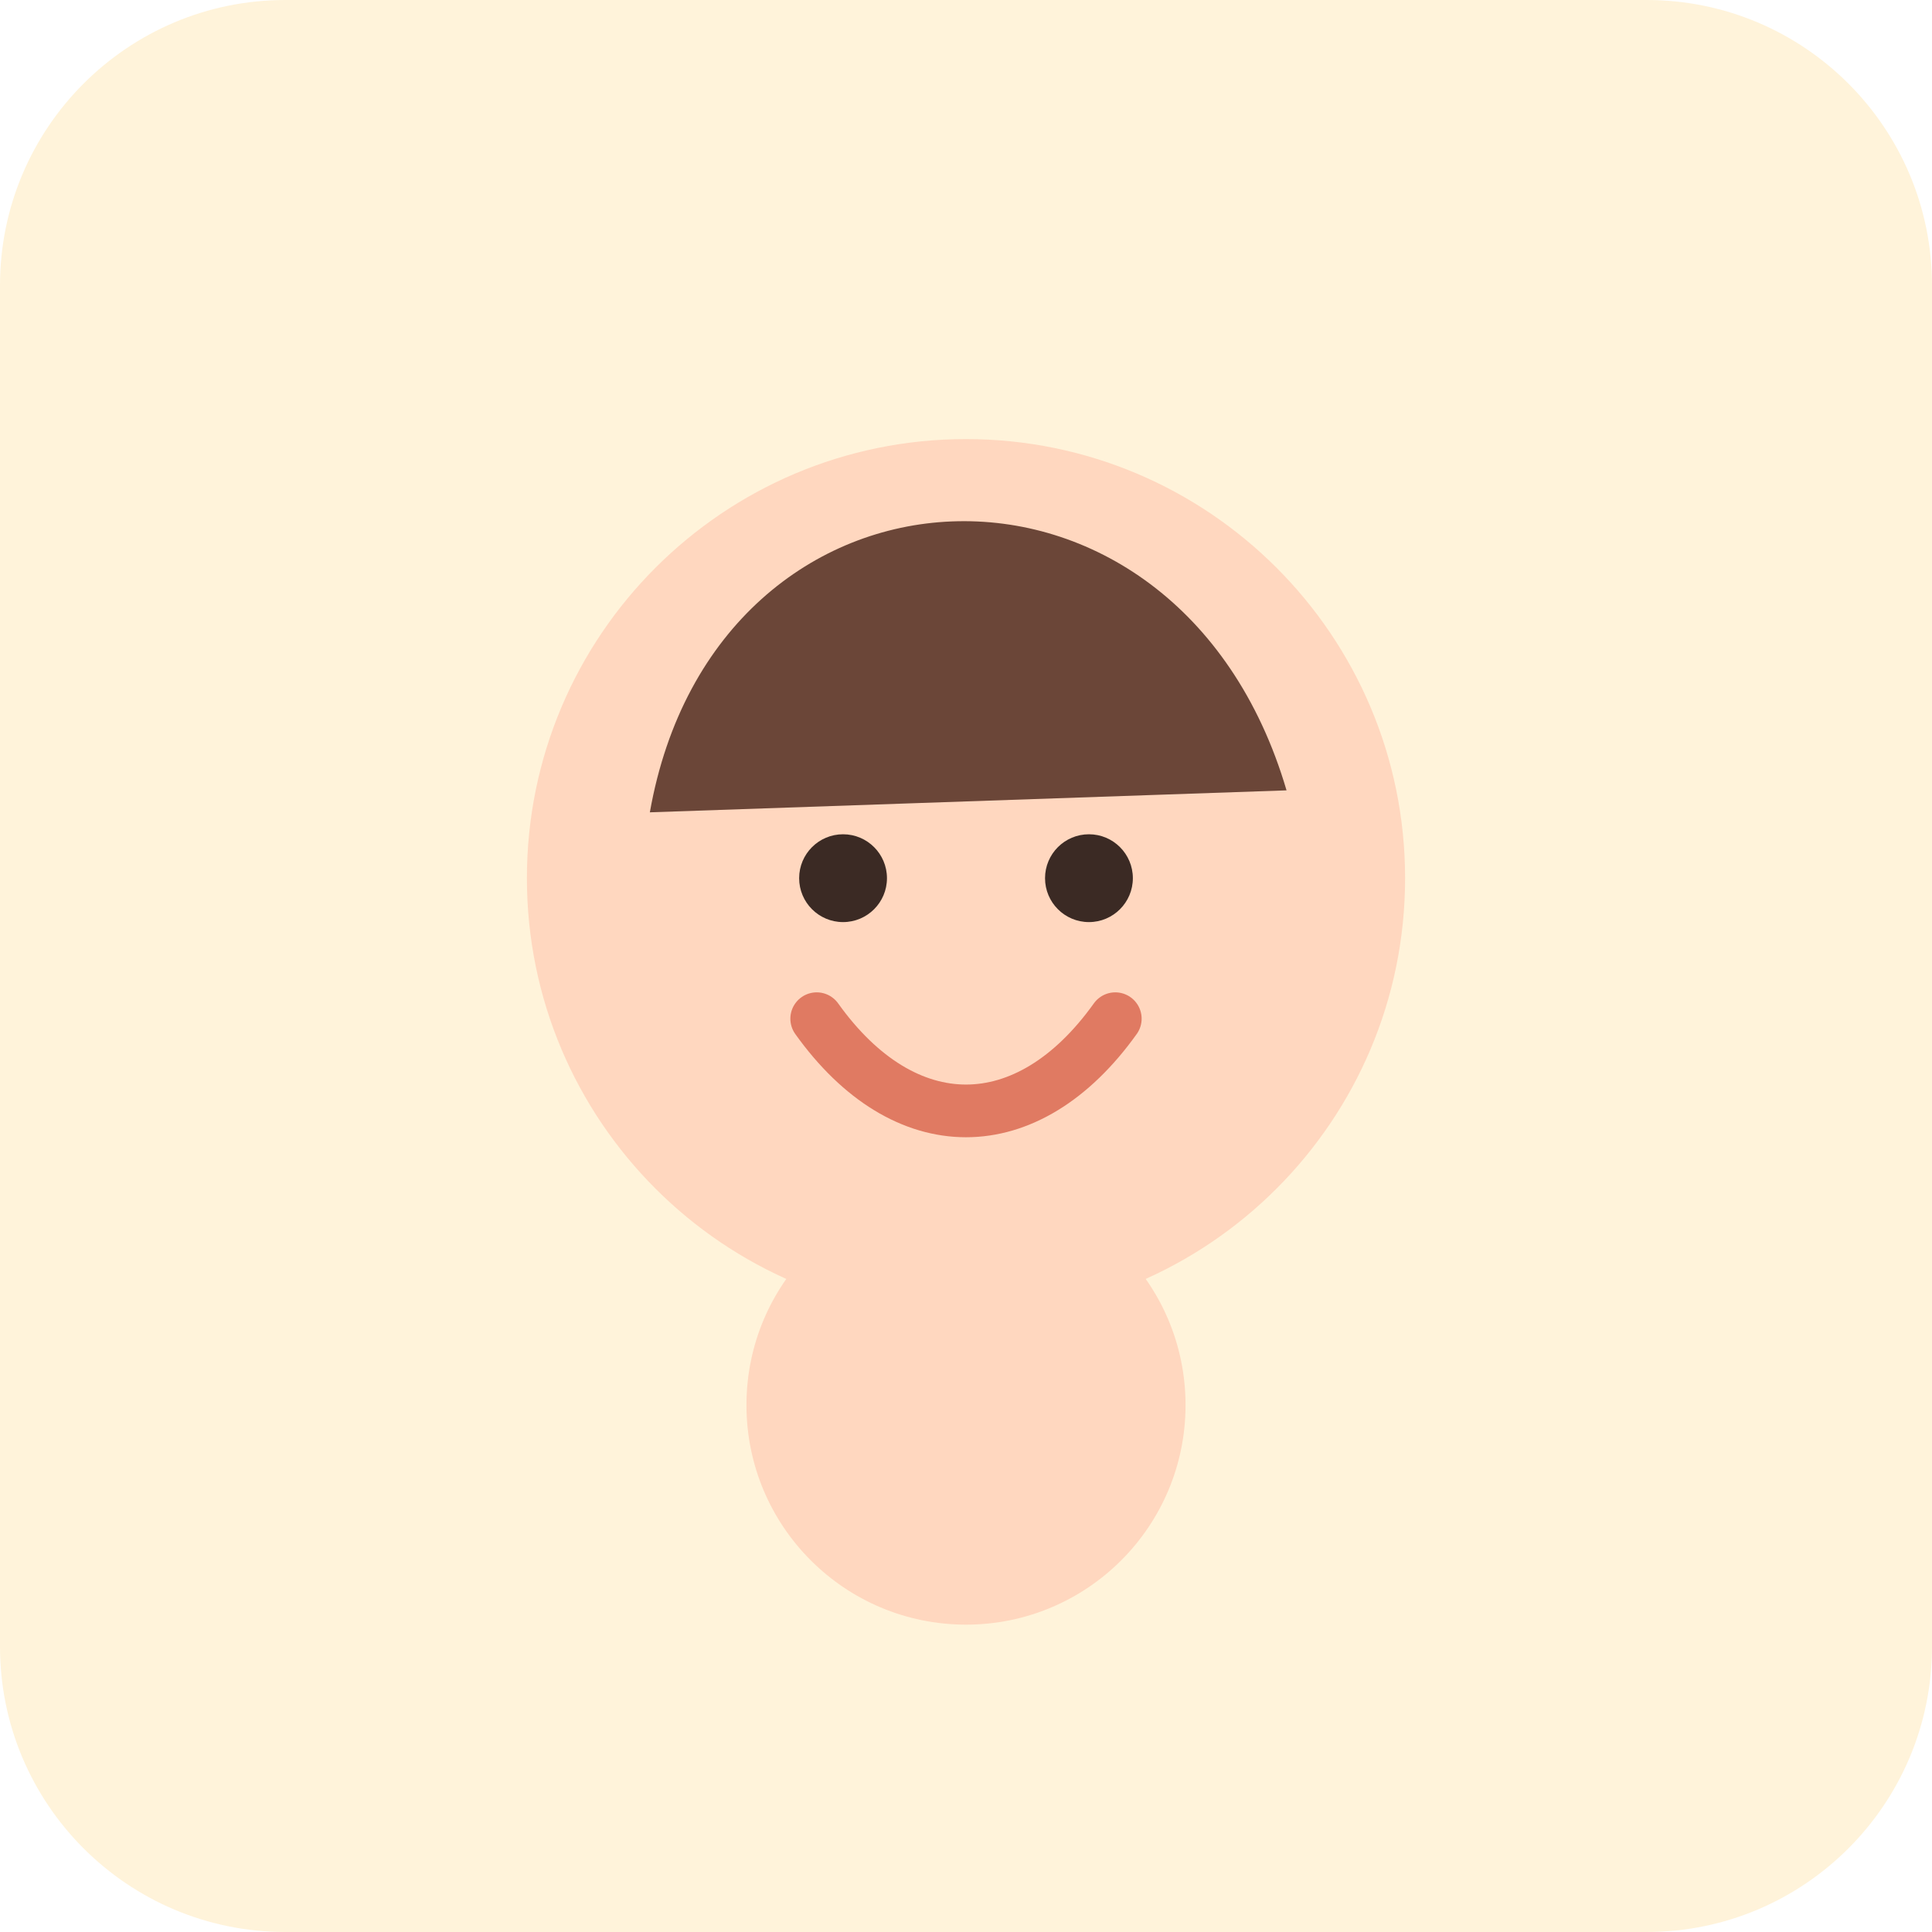
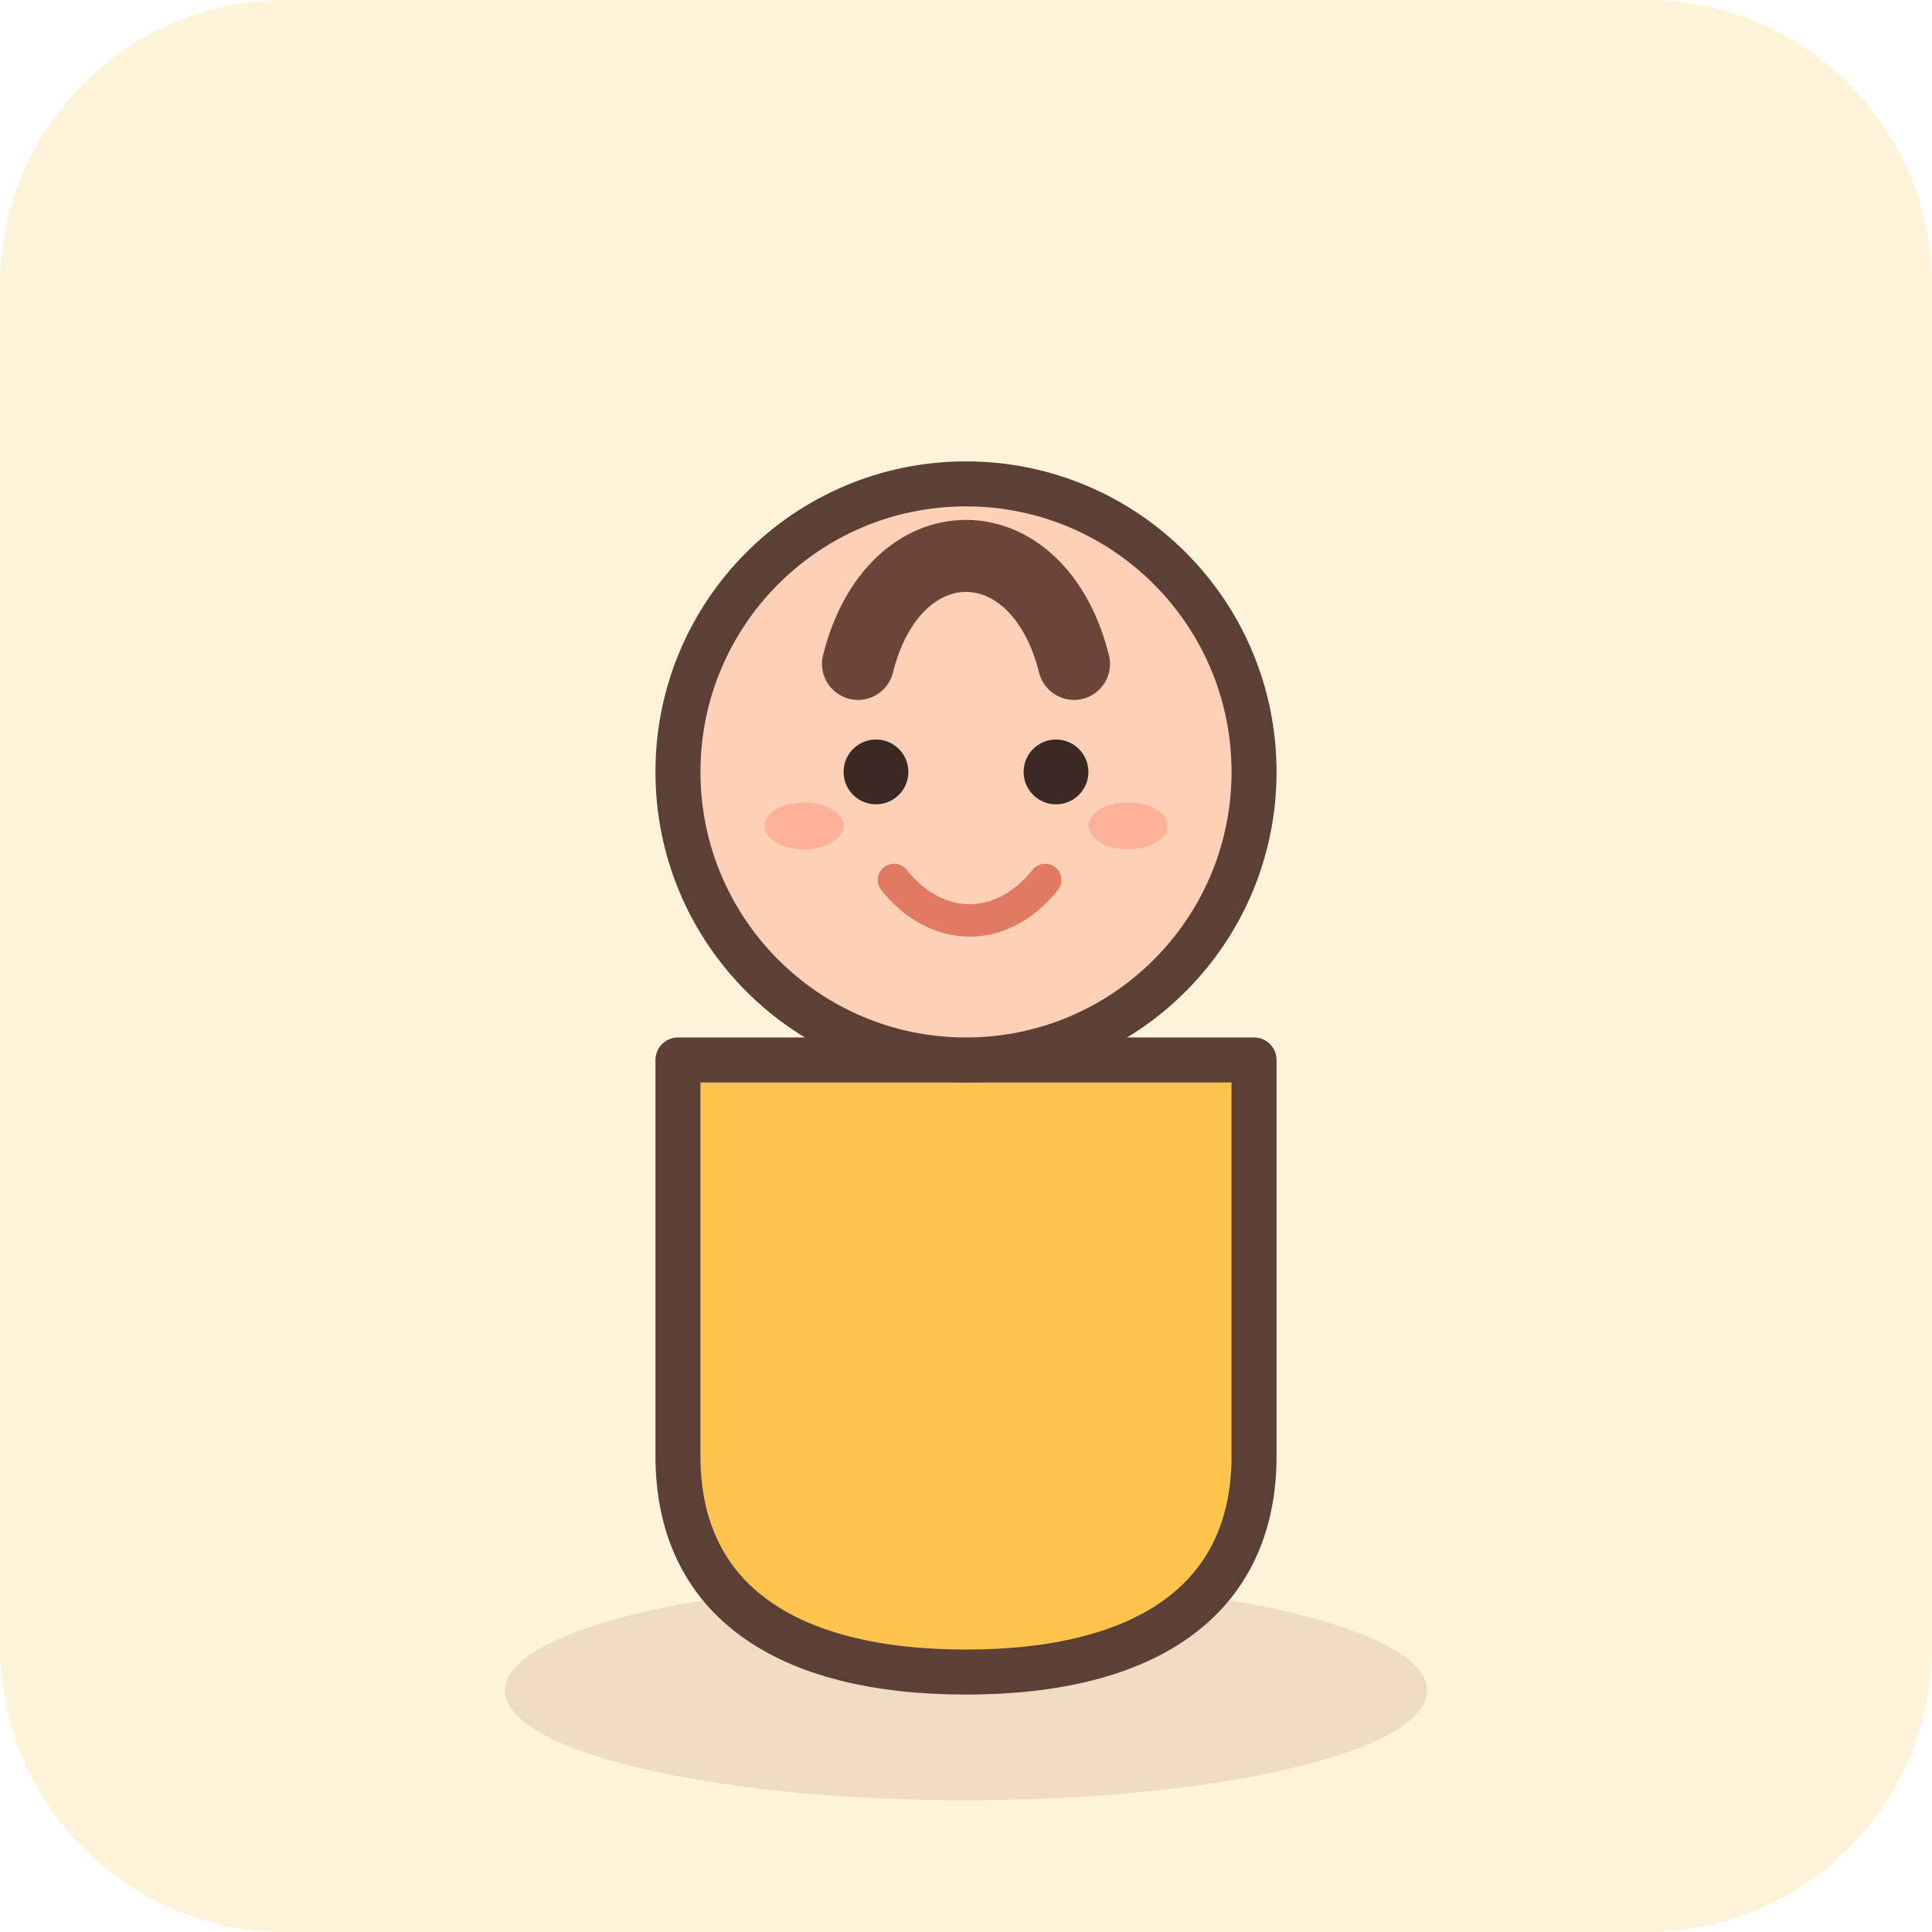
<svg xmlns="http://www.w3.org/2000/svg" viewBox="0 0 88 88">
  <rect width="88" height="88" rx="13" fill="#fff3da" />
-   <circle cx="44" cy="40" r="20" fill="#ffd7bf" />
-   <path d="M29.6 37c3 -17 24 -18 29 -1" fill="#6b4638" />
-   <circle cx="38.4" cy="40" r="2" fill="#3b2a24" />
-   <circle cx="49.6" cy="40" r="2" fill="#3b2a24" />
-   <path d="M37.2 46.4c4 5.6 9.6 5.6 13.6 0" stroke="#e07a62" stroke-width="2.4" fill="none" stroke-linecap="round" />
-   <circle cx="44" cy="64" r="10" fill="#ffd7bf" />
+   <ellipse cx="44" cy="77" rx="21" ry="5" fill="#f0dcc4" />
+   <g transform="translate(44 45) scale(0.82)">
+     <g>
+       <path d="M-16 4h32v22c0 8-6 12-16 12s-16-4-16-12z" fill="#ffc44d" stroke="#5c4036" stroke-width="2.5" stroke-linejoin="round" stroke-linecap="round" />
+       <circle cy="-12" r="16" fill="#ffd0b8" stroke="#5c4036" stroke-width="2.5" stroke-linejoin="round" stroke-linecap="round" />
+       <path d="M-6 -18c2-8 10-8 12 0" stroke="#6b4638" stroke-width="4" fill="none" stroke-linecap="round" />
+       <circle cx="-5" cy="-12" r="1.8" fill="#3b2a24" />
+       <circle cx="5" cy="-12" r="1.8" fill="#3b2a24" />
+       <path d="M-4 -6c2.4 3 6 3 8.4 0" stroke="#e07a62" stroke-width="1.8" fill="none" stroke-linecap="round" />
+       <ellipse cx="-9" cy="-9" rx="2.2" ry="1.3" fill="#ffb199" />
+       <ellipse cx="9" cy="-9" rx="2.2" ry="1.3" fill="#ffb199" />
+     </g>
+   </g>
</svg>
